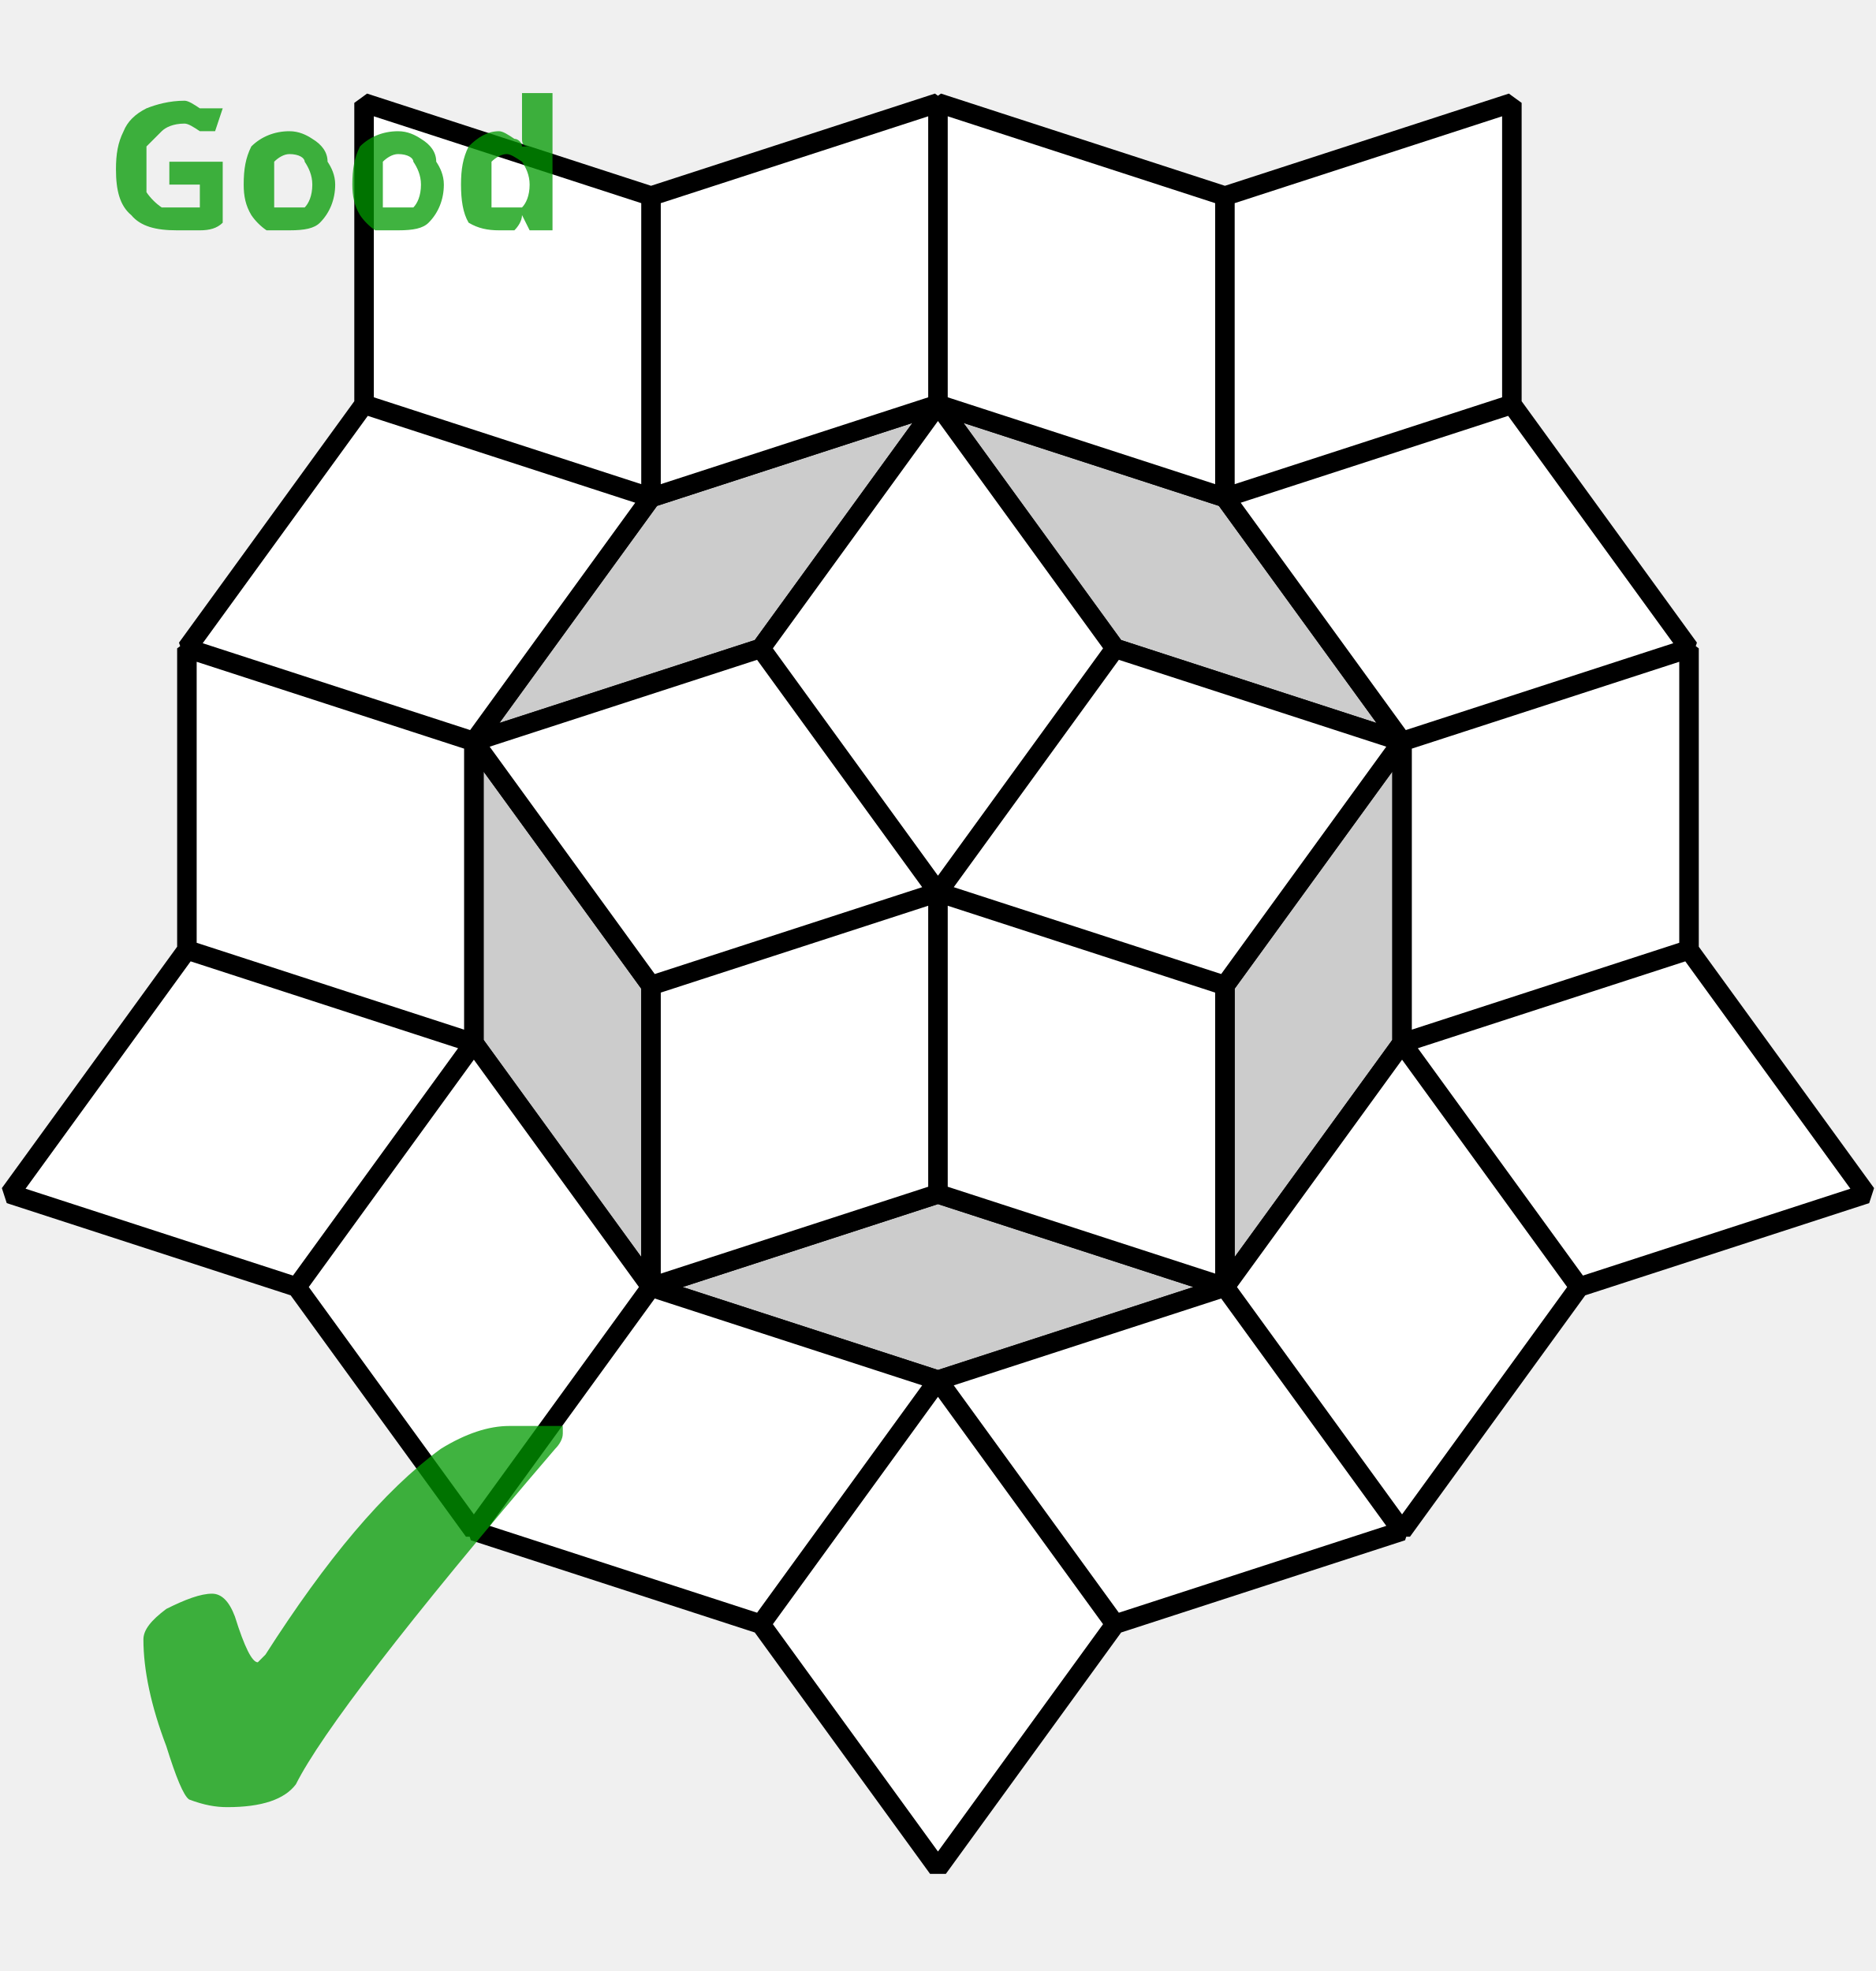
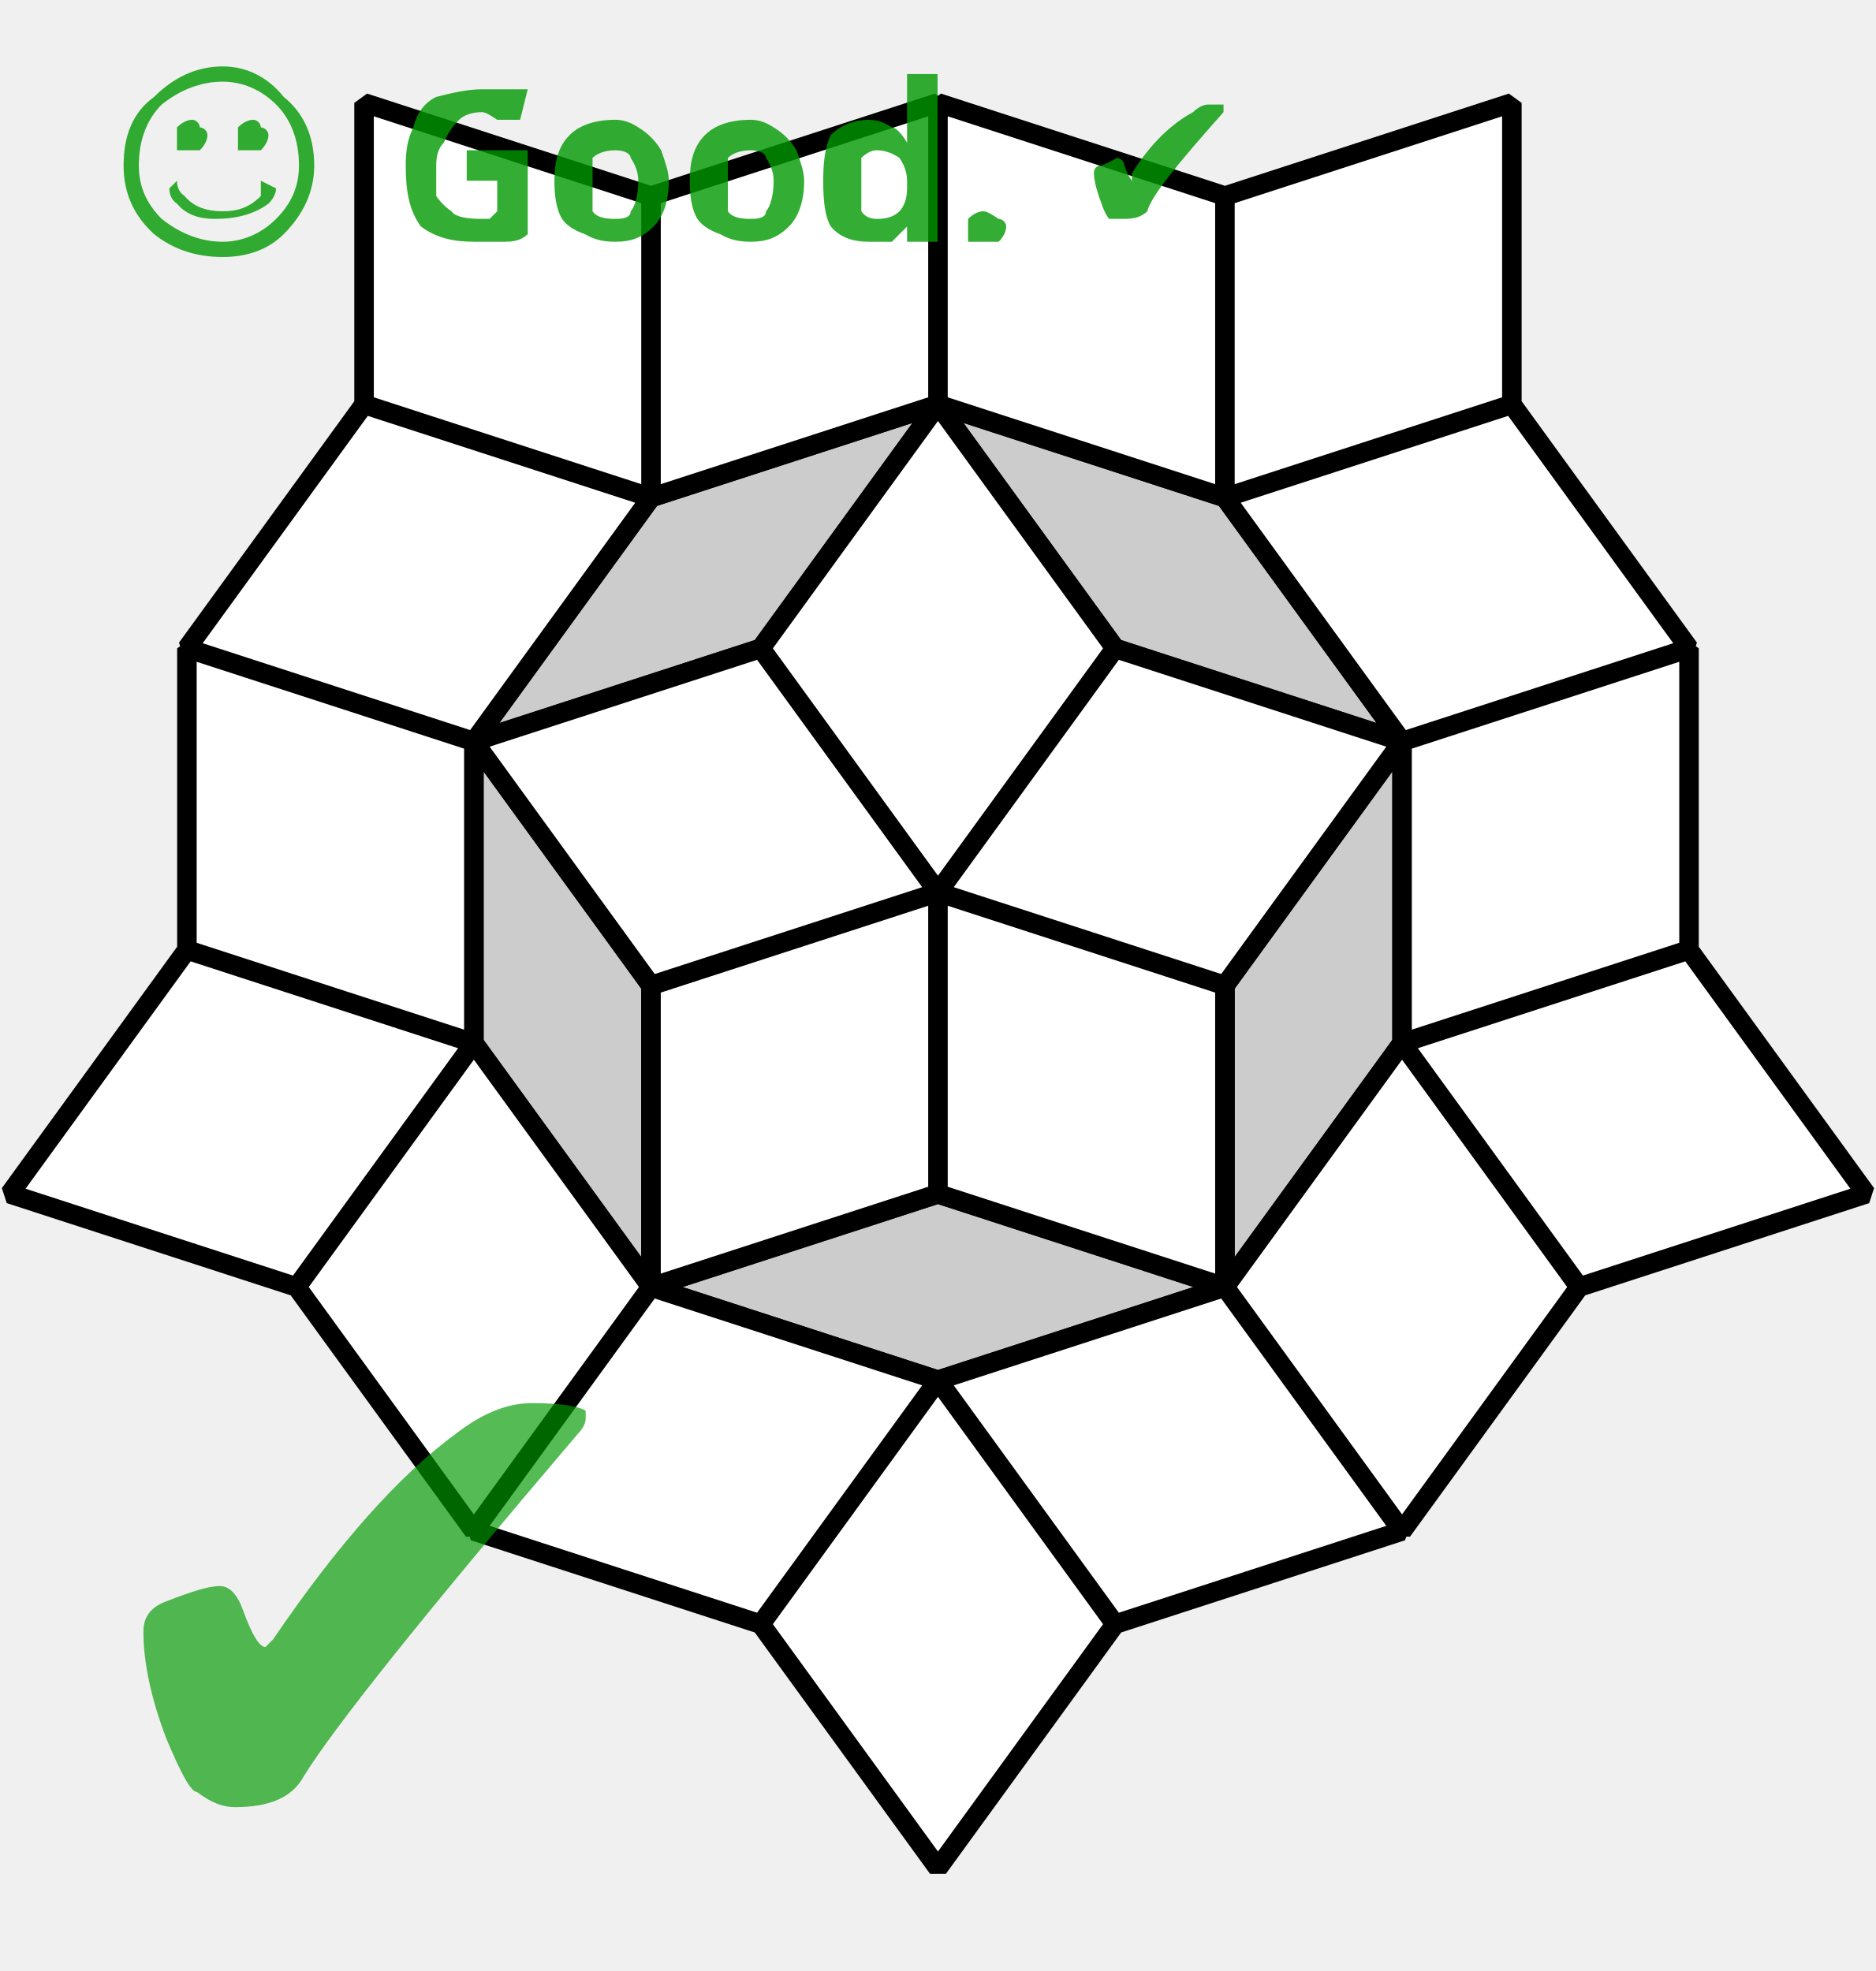
<svg xmlns="http://www.w3.org/2000/svg" width="192" height="201.773" viewBox="-1.922 -1.638 3.844 3.658" id="Path_5_round">
  <g stroke-width="0.04" stroke="#000">
    <path fill="#CCC" stroke-linejoin="round" d="M0 -1 L0.588 -0.809 0.951 -0.309 0.951 0.309 0.588 0.809 0 1 -0.588 0.809 -0.951 0.309 -0.951 -0.309 -0.588 -0.809 0 -1 -0.363 -0.5 -0.951 -0.309 -0.588 0.191 -0.588 0.809 0 0.618 0.588 0.809 0.588 0.191 0.951 -0.309 0.363 -0.5Z" />
    <path fill="#FFF" stroke-linejoin="bevel" d="  M0 0 L-0.363 -0.5 0 -1 0.363 -0.5 0 0 0.363 -0.5 0.951 -0.309 0.588 0.191 0 0 0.588 0.191 0.588 0.809 0 0.618 0 0 0 0.618 -0.588 0.809 -0.588 0.191 0 0 -0.588 0.191 -0.951 -0.309 -0.363 -0.5Z  M0.951 0.309 L1.314 0.809 0.951 1.309 0.588 0.809Z M0.951 0.309 L1.314 0.809 1.902 0.618 1.539 0.118Z M0.951 0.309 L1.539 0.118 1.539 -0.5 0.951 -0.309Z M0.588 -0.809 L1.176 -1 1.539 -0.5 0.951 -0.309Z M0.588 -0.809 L1.176 -1 1.176 -1.618 0.588 -1.427Z M0.588 -0.809 L0.588 -1.427 0 -1.618 0 -1Z M-0.588 -0.809 L-0.588 -1.427 0 -1.618 0 -1Z M-0.588 -0.809 L-0.588 -1.427 -1.176 -1.618 -1.176 -1Z M-0.588 -0.809 L-1.176 -1 -1.539 -0.5 -0.951 -0.309Z M-0.951 0.309 L-1.539 0.118 -1.539 -0.5 -0.951 -0.309Z M-0.951 0.309 L-1.539 0.118 -1.902 0.618 -1.314 0.809Z M-0.951 0.309 L-1.314 0.809 -0.951 1.309 -0.588 0.809Z M0 1 L-0.363 1.5 -0.951 1.309 -0.588 0.809Z M0 1 L-0.363 1.5 0 2 0.363 1.5Z M0 1 L0.363 1.5 0.951 1.309 0.588 0.809Z " />
  </g>
  <g font-family="sans-serif" fill="#090" text-anchor="left">
-     <g font-size="0.03em" opacity="0.75" transform="translate(-1.7,-1.63803)" font-weight="bold">
-       <text dominant-baseline="hanging">Good</text>
+     <g font-size="0.037em" opacity="0.8" transform="translate(-1.7,-1.63803)" font-weight="bold">
+       <text dominant-baseline="hanging">☺ Good. ✔</text>
    </g>
-     <g font-size="0.12em" opacity="0.75" transform="translate(-1.8,2)">
+     <g font-size="0.125em" opacity="0.667" transform="translate(-1.8,2)">
      <text vertical-align="text-bottom">✔</text>
    </g>
  </g>
</svg>
